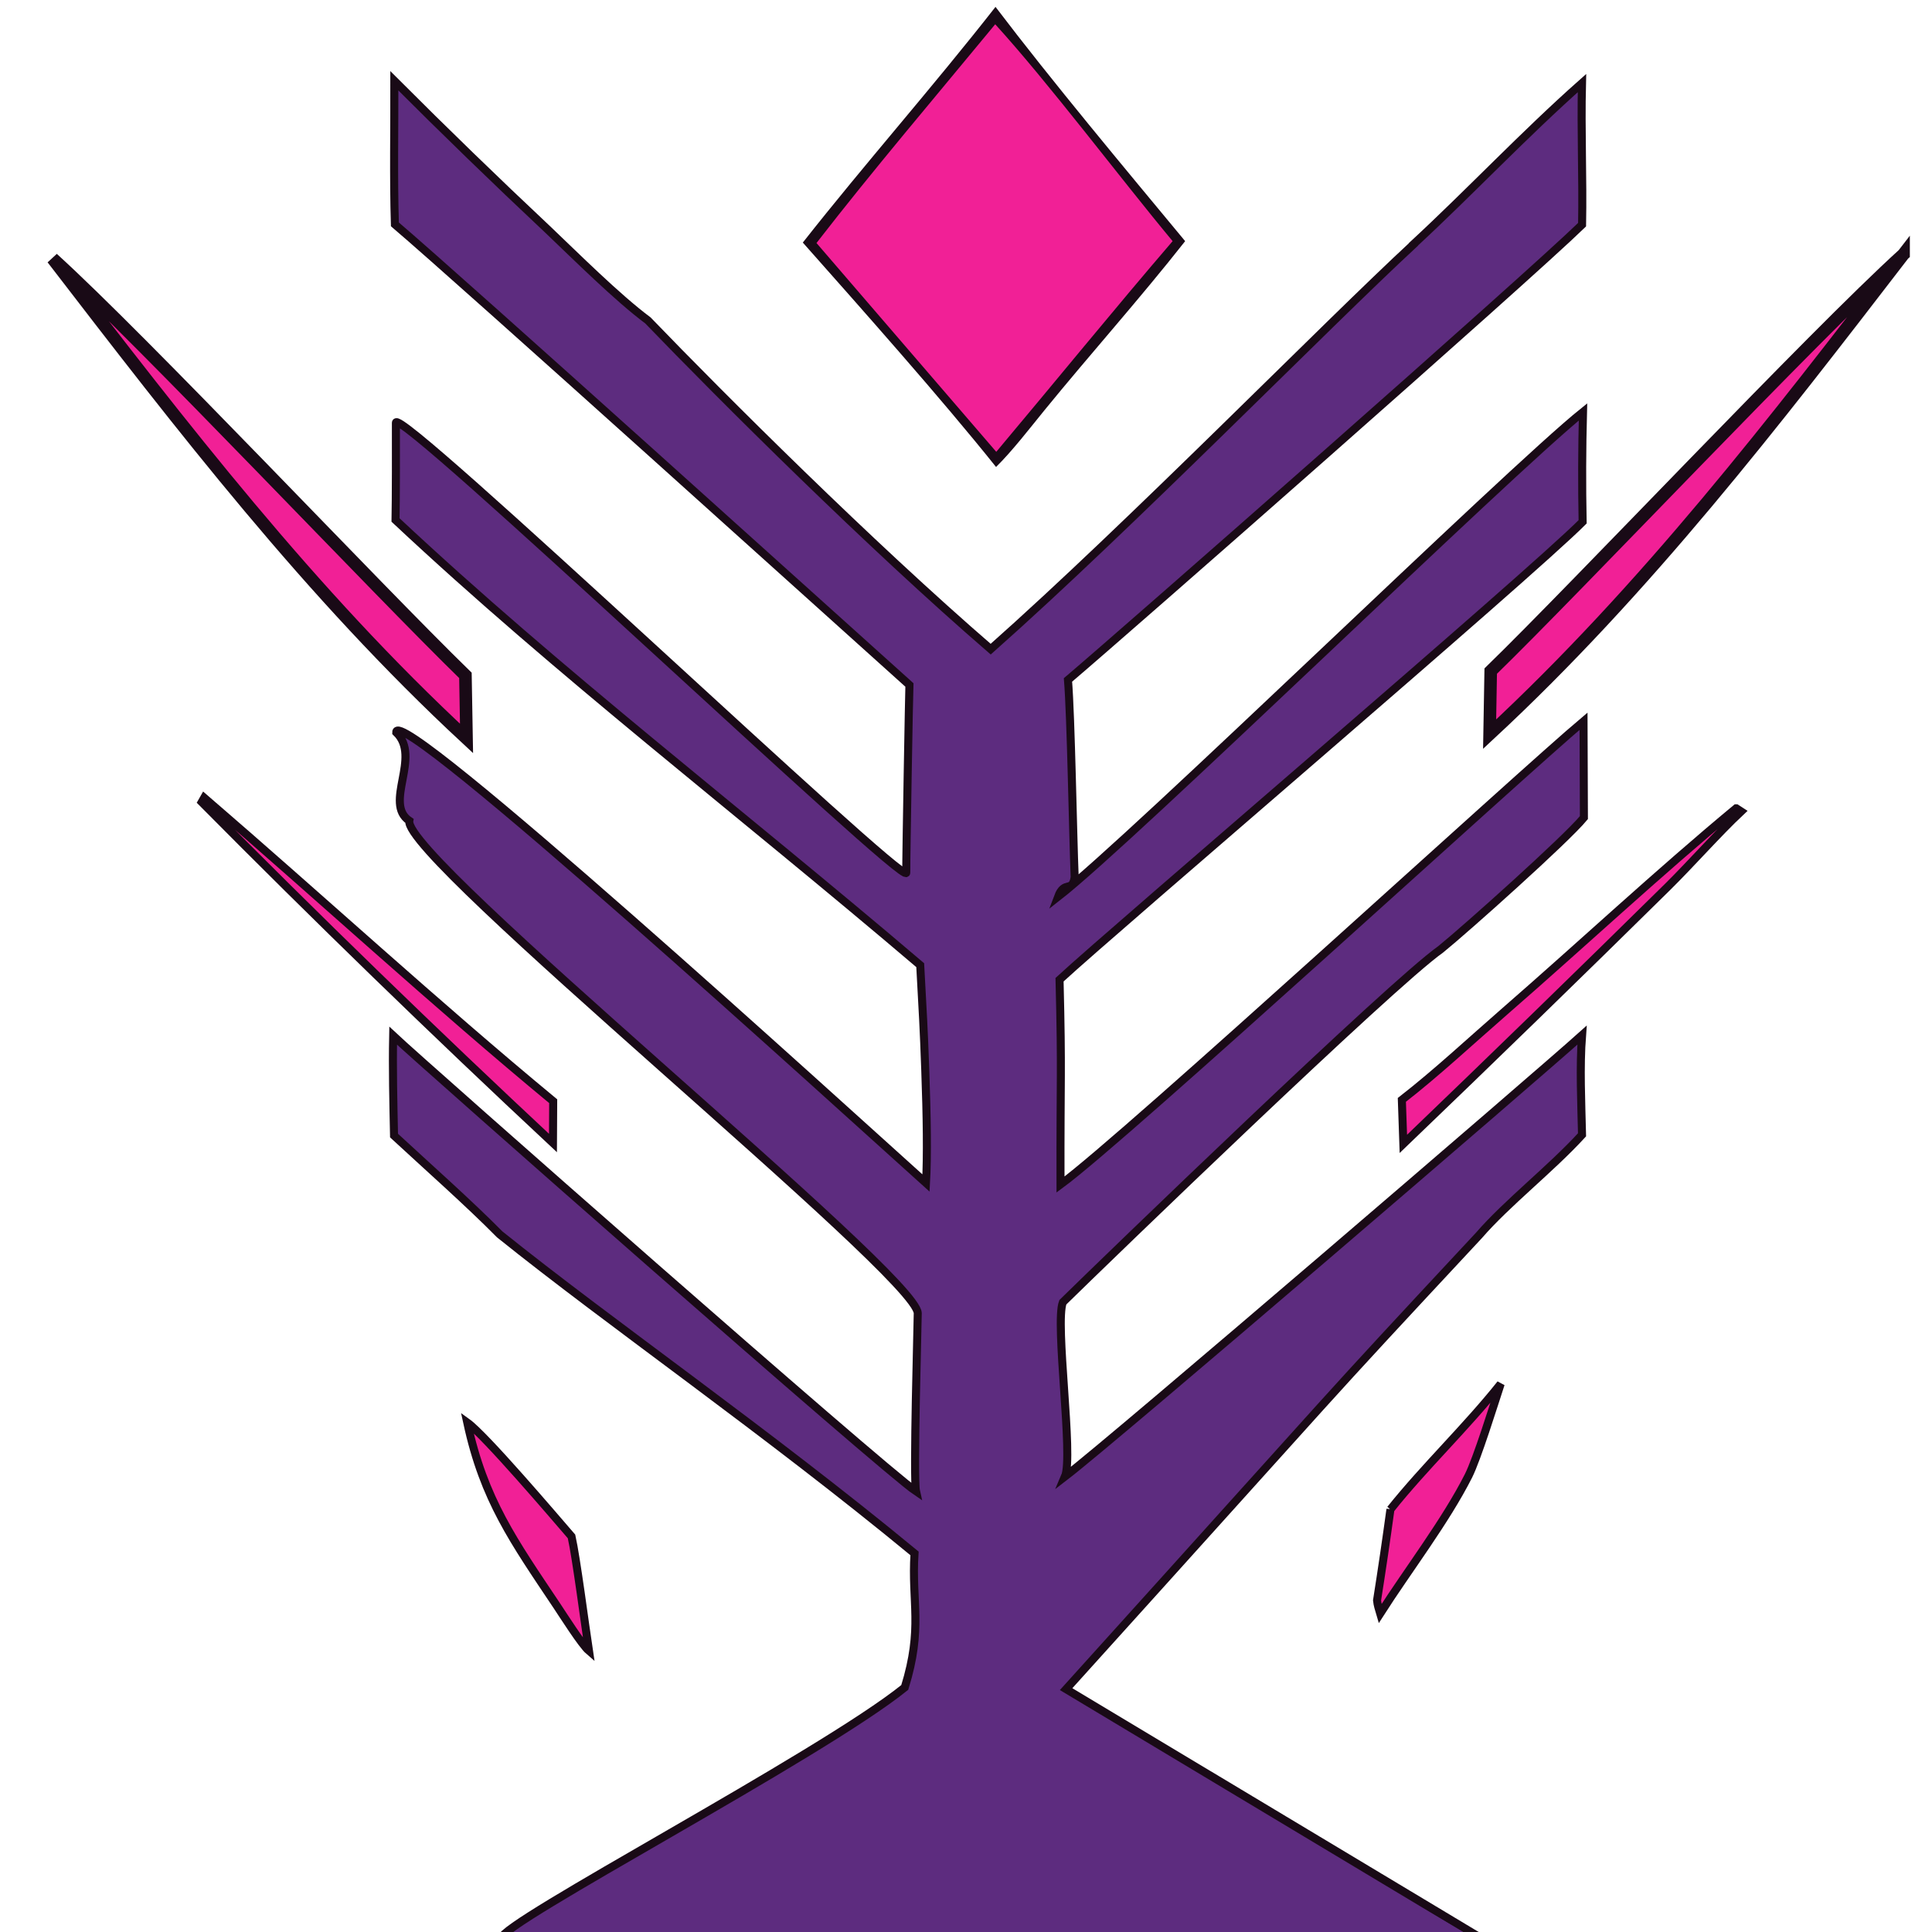
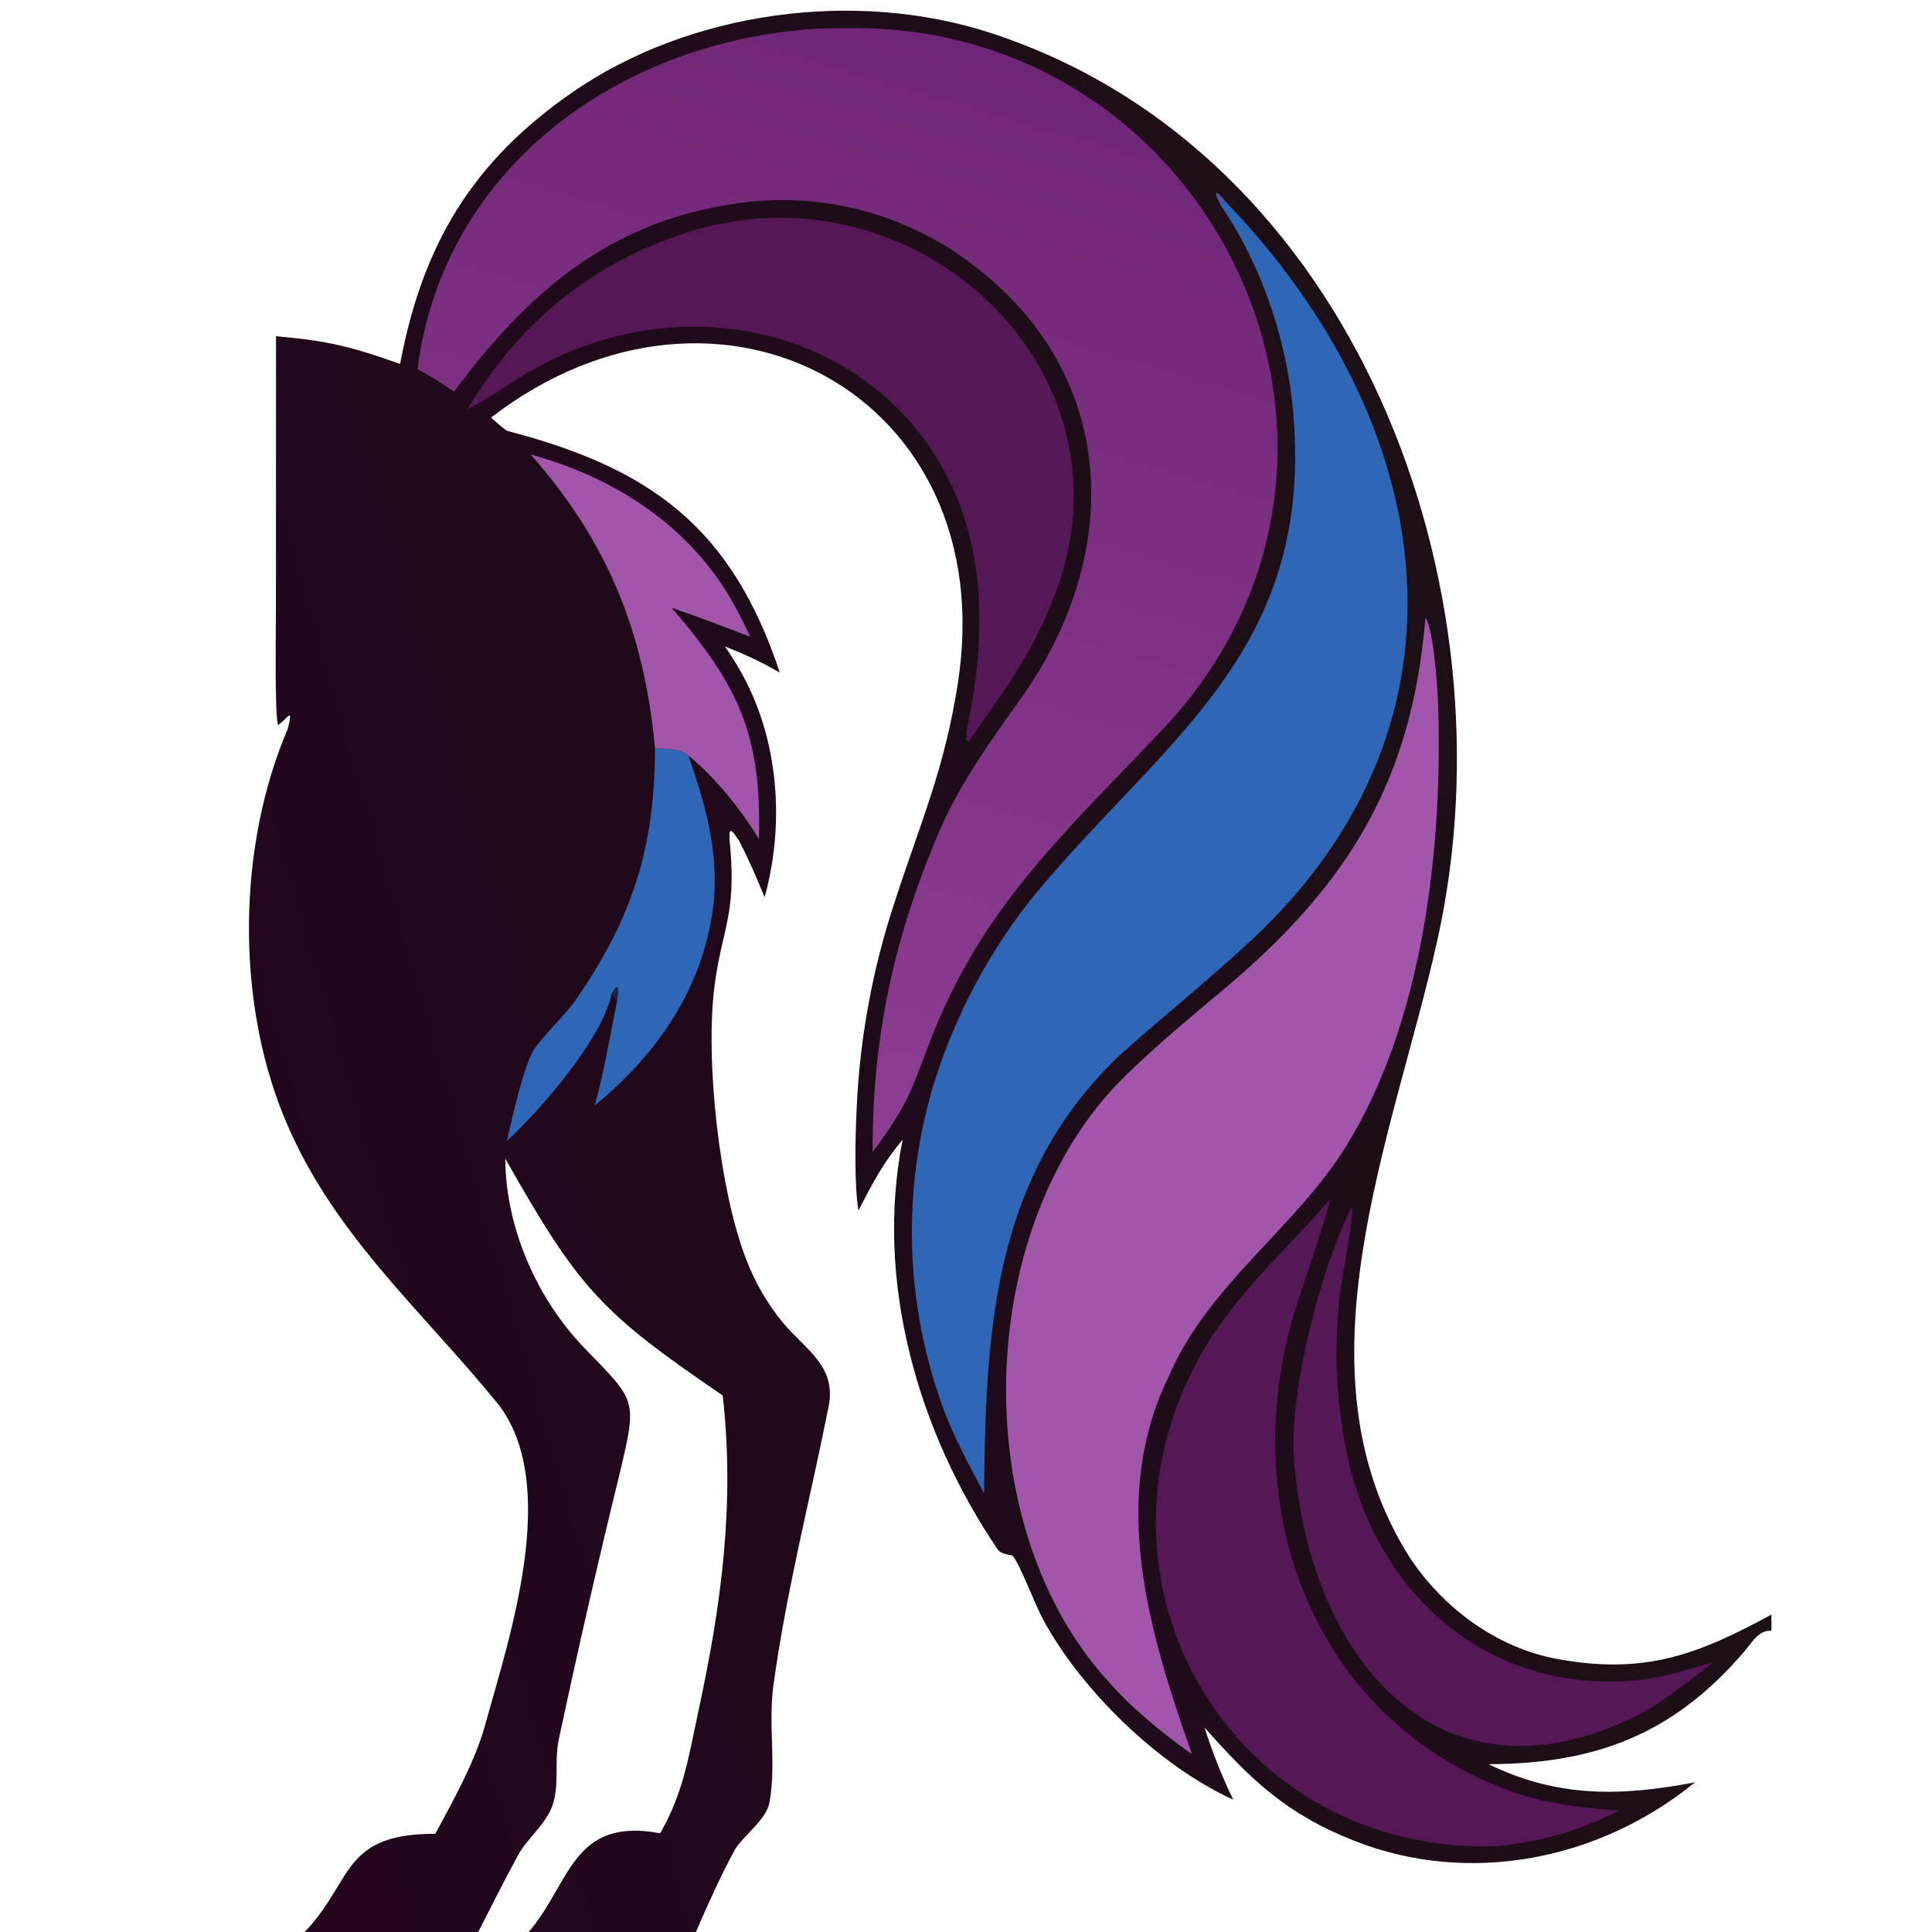
<svg xmlns="http://www.w3.org/2000/svg" width="48" height="48" viewBox="0 0 48 48" version="1.1" id="svg1">
  <defs id="defs1">
    <linearGradient id="gradient_1" gradientUnits="userSpaceOnUse" x1="578.408" y1="303.117" x2="533.74" y2="411.566" gradientTransform="matrix(0.07663228,0,0,0.07663228,-10.19523,-7.747748)">
      <stop offset="0" stop-color="#23150C" id="stop88" />
      <stop offset="1" stop-color="#191F2E" id="stop89" />
    </linearGradient>
    <linearGradient id="gradient_0" gradientUnits="userSpaceOnUse" x1="1199.458" y1="341.3" x2="1134.856" y2="369.594" gradientTransform="matrix(0.07627941,0,0,0.07627941,-61.59396,-5.528721)">
      <stop offset="0" stop-color="#191321" id="stop32" />
      <stop offset="1" stop-color="#23072E" id="stop33" />
    </linearGradient>
    <linearGradient id="gradient_2" gradientUnits="userSpaceOnUse" x1="520.777" y1="370.434" x2="522.473" y2="381.066" gradientTransform="matrix(0.101987,0,0,0.101987,-21.85373,-15.02305)">
      <stop offset="0" stop-color="#FDD3CA" stop-opacity="0.973" id="stop114" />
      <stop offset="1" stop-color="#F4C89E" id="stop115" />
    </linearGradient>
    <linearGradient id="gradient_2-3" gradientUnits="userSpaceOnUse" x1="520.777" y1="370.434" x2="522.473" y2="381.066" gradientTransform="matrix(0.101987,0,0,0.101987,-21.34228,-15.14519)">
      <stop offset="0" stop-color="#FDD3CA" stop-opacity="0.973" id="stop114-0" />
      <stop offset="1" stop-color="#F4C89E" id="stop115-4" />
    </linearGradient>
    <linearGradient id="gradient_0-7" gradientUnits="userSpaceOnUse" x1="903.216" y1="434.238" x2="1186.858" y2="338.743" gradientTransform="matrix(0.1025926,0,0,0.1025926,-83.63006,-15.30914)">
      <stop offset="0" stop-color="#0F55AA" id="stop1" />
      <stop offset="1" stop-color="#1972BD" id="stop2" />
    </linearGradient>
    <linearGradient id="gradient_1-6" gradientUnits="userSpaceOnUse" x1="1081.355" y1="436.789" x2="1053.929" y2="406.672" gradientTransform="matrix(0.1025926,0,0,0.1025926,-83.63006,-15.30914)">
      <stop offset="0" stop-color="#156AB8" id="stop12" />
      <stop offset="1" stop-color="#1D83D0" id="stop13" />
    </linearGradient>
    <linearGradient id="gradient_0-8" gradientUnits="userSpaceOnUse" x1="1335.248" y1="460.7" x2="1349.024" y2="465.609" gradientTransform="matrix(0.09156798,0,0,0.09156798,-101.1201,-10.68287)">
      <stop offset="0" stop-color="#C13CD1" id="stop102" />
      <stop offset="1" stop-color="#E562FB" id="stop103" />
    </linearGradient>
    <linearGradient id="gradient_0-9" gradientUnits="userSpaceOnUse" x1="1335.248" y1="460.7" x2="1349.024" y2="465.609" gradientTransform="translate(-1239.5,-341.666)">
      <stop offset="0" stop-color="#C13CD1" id="stop102-6" style="stop-color:#0a49d1;stop-opacity:1;" />
      <stop offset="1" stop-color="#E562FB" id="stop103-4" />
    </linearGradient>
    <linearGradient id="gradient_4" gradientUnits="userSpaceOnUse" x1="902.759" y1="397.447" x2="867.082" y2="399.927" gradientTransform="matrix(1.227713,0,0,1.227713,-957.2152,-440.3608)">
      <stop offset="0" stop-color="#FBB65E" stop-opacity="0.949" id="stop240" />
      <stop offset="1" stop-color="#FDC066" id="stop241" />
    </linearGradient>
    <linearGradient id="gradient_0-3" gradientUnits="userSpaceOnUse" x1="1402.607" y1="461.885" x2="1411.088" y2="464.749" gradientTransform="matrix(1.058194,0,0,1.058194,-1263.821,-335.0927)">
      <stop offset="0" stop-color="#DAB9EC" id="stop17" />
      <stop offset="1" stop-color="#ECD9F4" id="stop18" />
    </linearGradient>
    <linearGradient id="gradient_1-0" gradientUnits="userSpaceOnUse" x1="1069.684" y1="172.115" x2="1054.939" y2="160.331" gradientTransform="matrix(1.058194,0,0,1.058194,-1263.821,-335.0927)">
      <stop offset="0" stop-color="#E3C7ED" id="stop37" />
      <stop offset="1" stop-color="#F4EEF5" id="stop38" />
    </linearGradient>
    <linearGradient id="gradient_2-30" gradientUnits="userSpaceOnUse" x1="1116.579" y1="126.295" x2="1106.392" y2="112.364" gradientTransform="matrix(1.058194,0,0,1.058194,-1263.821,-335.0927)">
      <stop offset="0" stop-color="#D3AEE5" id="stop70" />
      <stop offset="1" stop-color="#F4EBF7" id="stop71" />
    </linearGradient>
    <linearGradient id="gradient_5" gradientUnits="userSpaceOnUse" x1="1430.044" y1="304.174" x2="1422.335" y2="305.433" gradientTransform="matrix(1.058194,0,0,1.058194,-1263.821,-335.0927)">
      <stop offset="0" stop-color="#EEDFF3" stop-opacity="0.988" id="stop242" />
      <stop offset="1" stop-color="#DFC5ED" id="stop243" />
    </linearGradient>
    <linearGradient id="gradient_0-0" gradientUnits="userSpaceOnUse" x1="1311.105" y1="194.708" x2="1327.373" y2="188.078" gradientTransform="matrix(0.9976352,0,0,0.9976352,-1257.73,-306.3225)">
      <stop offset="0" stop-color="#0E0916" id="stop29" />
      <stop offset="1" stop-color="#201D1B" id="stop30" />
    </linearGradient>
    <linearGradient id="gradient_0-4" gradientUnits="userSpaceOnUse" x1="1199.305" y1="567.824" x2="1069.469" y2="461.804" gradientTransform="matrix(0.9684706,0,0,0.9684706,-1158.657,-341.5482)">
      <stop offset="0" stop-color="#733A81" id="stop8" />
      <stop offset="1" stop-color="#A63A86" id="stop9" />
    </linearGradient>
    <linearGradient id="gradient_1-06" gradientUnits="userSpaceOnUse" x1="1237.724" y1="323.818" x2="1240.312" y2="345.268" gradientTransform="matrix(0.9684706,0,0,0.9684706,-1158.657,-341.5482)">
      <stop offset="0" stop-color="#6F1648" id="stop18-2" />
      <stop offset="1" stop-color="#9E2C67" id="stop19" />
    </linearGradient>
    <linearGradient id="gradient_0-34" gradientUnits="userSpaceOnUse" x1="667.152" y1="606.509" x2="665.508" y2="604.638" gradientTransform="matrix(0.7225411,0,0,0.7225411,-523.0441,-255.1287)">
      <stop offset="0" stop-color="black" stop-opacity="0.969" id="stop42" />
      <stop offset="1" stop-color="black" id="stop43" />
    </linearGradient>
    <linearGradient id="gradient_1-03" gradientUnits="userSpaceOnUse" x1="778.183" y1="484.728" x2="777.417" y2="483.661" gradientTransform="matrix(0.7225411,0,0,0.7225411,-523.0441,-255.1287)">
      <stop offset="0" stop-color="black" stop-opacity="0.953" id="stop44" />
      <stop offset="1" stop-color="black" stop-opacity="0.988" id="stop45" />
    </linearGradient>
    <linearGradient id="gradient_0-38" gradientUnits="userSpaceOnUse" x1="1314.32" y1="490.932" x2="1318.349" y2="497.14" gradientTransform="matrix(0.8170977,0,0,0.8170977,-883.6951,-291.9632)">
      <stop offset="0" stop-color="#25160B" id="stop39" />
      <stop offset="1" stop-color="#15191B" id="stop40" />
    </linearGradient>
    <linearGradient id="gradient_1-8" gradientUnits="userSpaceOnUse" x1="566.973" y1="496.731" x2="563.508" y2="501.925" gradientTransform="matrix(1.383574,0,0,1.383574,-713.493,-500.1967)">
      <stop offset="0" stop-color="#FDE08F" stop-opacity="0.965" id="stop26" />
      <stop offset="1" stop-color="#FAE091" id="stop27" />
    </linearGradient>
    <linearGradient id="gradient_0-6" gradientUnits="userSpaceOnUse" x1="1308.523" y1="513.395" x2="1318.701" y2="475.639" gradientTransform="matrix(1.372507,0,0,1.372507,-1865.249,-494.1221)">
      <stop offset="0" stop-color="#090308" id="stop10" />
      <stop offset="1" stop-color="#190217" id="stop11" />
    </linearGradient>
    <linearGradient id="gradient_0-49" gradientUnits="userSpaceOnUse" x1="1010.947" y1="647.521" x2="1012.218" y2="681.209" gradientTransform="matrix(0.07632861,0,0,0.07632861,-73.04625,-4.01332)">
      <stop offset="0" stop-color="#170B0D" id="stop6" />
      <stop offset="1" stop-color="#201120" id="stop7" />
    </linearGradient>
    <linearGradient id="gradient_1-1" gradientUnits="userSpaceOnUse" x1="1036.071" y1="622.98" x2="1036.151" y2="614.506" gradientTransform="matrix(0.07632861,0,0,0.07632861,-73.04625,-4.101708)">
      <stop offset="0" stop-color="#0F0008" id="stop12-0" />
      <stop offset="1" stop-color="#261226" id="stop13-7" />
    </linearGradient>
+     <linearGradient id="gradient_0-2" gradientUnits="userSpaceOnUse" x1="1056.295" y1="306.318" x2="708.306" y2="582.083" gradientTransform="matrix(0.08977841,0,0,0.08977841,-54.05354,-12.58909)">
+       <stop offset="0" stop-color="#1F1916" id="stop28" />
+       <stop offset="1" stop-color="#162128" id="stop29-2" />
+     </linearGradient>
+     <linearGradient id="gradient_1-5" gradientUnits="userSpaceOnUse" x1="1462.078" y1="337.103" x2="1030.986" y2="461.771" gradientTransform="matrix(0.08200017,0,0,0.08200017,-81.94089,-7.144677)">
+       <stop offset="0" stop-color="#1C0F16" id="stop40-2" />
+       <stop offset="1" stop-color="#23051E" id="stop41" />
+     </linearGradient>
+     <linearGradient id="gradient_2-9" gradientUnits="userSpaceOnUse" x1="1289.543" y1="100.768" x2="1198.254" y2="412.373" gradientTransform="matrix(0.08200017,0,0,0.08200017,-81.94089,-7.144677)">
+       <stop offset="0" stop-color="#702676" id="stop42-0" />
+       <stop offset="1" stop-color="#8D3D92" id="stop43-2" />
+     </linearGradient>
  </defs>
  <g id="layer1">
-     <g id="g12" transform="matrix(1.132735,0,0,1.132735,-2.489289,-6.209384)">
-       <path fill="#5d2c7f" d="m 33.199,10.84 c 1.24,-1.147 2.436,-2.419 3.697,-3.536 -0.026,1.057 0.022,2.087 0.002,3.106 -1.237,1.203 -9.953,8.862 -11.276,9.985 0.066,0.813 0.108,3.367 0.147,4.328 -0.055,0.347 -0.225,0.055 -0.365,0.428 1.64,-1.277 9.878,-9.322 11.514,-10.634 -0.021,0.803 -0.024,1.606 -0.008,2.41 -1.182,1.188 -10.238,8.902 -11.473,10.043 0.053,2.146 0.016,1.999 0.021,4.493 1.433,-1.051 10.105,-9.014 11.472,-10.162 l 0.008,2.114 c -0.392,0.477 -2.581,2.435 -3.141,2.889 -1.087,0.766 -7.326,6.797 -8.287,7.74 -0.179,0.449 0.236,3.383 0.046,3.824 1.081,-0.829 10.321,-8.766 11.341,-9.682 -0.053,0.702 -0.016,1.477 0,2.186 -0.689,0.753 -1.644,1.493 -2.262,2.207 -3.787,4.064 -2.48,2.673 -9.054,9.951 l 9.147,5.488 c -1.371,-0.03 -13.46,0.034 -21.531,-0.025 -0.05,-0.321 6.99,-4.004 8.845,-5.5 0.405,-1.307 0.145,-1.864 0.214,-2.94 -3.239,-2.672 -6.688,-5.059 -9.098,-6.997 -0.669,-0.678 -1.611,-1.513 -2.318,-2.167 -0.015,-0.73 -0.034,-1.461 -0.019,-2.191 0.701,0.659 10.747,9.508 11.468,9.994 -0.063,-0.276 0.04,-3.767 0.038,-3.907 -0.011,-0.837 -11.299,-9.981 -11.152,-10.8 -0.57,-0.386 0.274,-1.4 -0.287,-1.941 -0.018,-0.704 9.851,8.295 11.62,9.885 0.033,-0.586 0.02,-1.459 -0.016,-2.466 -0.036,-1.006 -0.051,-1.195 -0.111,-2.312 -4.021,-3.423 -7.926,-6.407 -11.508,-9.764 0.009,-0.401 0.01,-1.695 0.008,-2.133 -0.002,-0.438 11.196,10.21 11.194,9.871 -0.003,-0.339 0.063,-4.018 0.069,-4.12 -1.458,-1.308 -9.8,-8.837 -11.285,-10.102 -0.032,-1.005 -0.009,-2.134 -0.012,-3.149 1.101,1.102 2.219,2.186 3.354,3.252 0.631,0.6 1.53,1.498 2.207,2.003 1.642,1.704 4.869,4.921 7.519,7.211 3.072,-2.725 7.363,-7.111 9.273,-8.877 z" id="path1" style="stroke:#190a16;stroke-width:0.176;stroke-dasharray:none;stroke-opacity:1" />
-       <path fill="#190a16" d="m 24.033,5.633 c 1.24,1.634 2.842,3.549 4.159,5.138 -0.988,1.256 -2.075,2.469 -3.086,3.709 -0.305,0.375 -0.721,0.913 -1.062,1.244 -1.205,-1.508 -2.947,-3.465 -4.238,-4.922 1.376,-1.748 2.846,-3.405 4.227,-5.17 z" id="path4" style="stroke-width:0.076" />
-       <path fill="#f12096" d="m 3.351,11.152 c 2.005,1.822 7.124,7.265 9.055,9.143 l 0.024,1.383 C 8.998,18.495 6.186,14.837 3.351,11.152 Z" id="path27" style="stroke:#190a16;stroke-width:0.276;stroke-dasharray:none;stroke-opacity:1" />
-       <path fill="#f12096" d="m 24.026,6.014 c 1.177,1.293 2.717,3.345 3.891,4.757 -1.29,1.502 -2.588,3.098 -3.868,4.621 L 20.106,10.812 C 21.339,9.219 22.74,7.574 24.026,6.014 Z" id="path5" style="stroke-width:0.076" />
-       <path fill="#5d2c7f" d="m 14.486,47.344 c 0.44,0.087 1.711,0.058 2.223,0.056 l 3.972,-0.015 c 4.163,-0.014 8.627,0.08 12.753,-0.031 l 0.979,0.577 -0.992,0.009 -19.942,0.005 c 0.34,-0.193 0.676,-0.393 1.006,-0.601 z" id="path10" style="stroke-width:0.076" />
-       <path fill="#f12096" d="m 40.279,23.21 0.107,0.069 c -0.506,0.475 -1.093,1.143 -1.618,1.661 -1.917,1.89 -3.847,3.767 -5.79,5.631 l -0.033,-0.965 c 0.762,-0.592 1.522,-1.302 2.253,-1.938 1.687,-1.468 3.362,-3.033 5.08,-4.458 z" id="path18" style="stroke:#190a16;stroke-width:0.176;stroke-dasharray:none;stroke-opacity:1" />
-       <path fill="#f12096" d="m 6.676,22.979 c 2.529,2.177 5.108,4.551 7.655,6.656 l -0.005,0.917 C 11.71,28.11 9.141,25.616 6.622,23.074 Z" id="path21" style="stroke:#190a16;stroke-width:0.176;stroke-dasharray:none;stroke-opacity:1" />
-       <path fill="#f12096" d="m 32.695,38.587 c 0.754,-0.943 1.65,-1.789 2.418,-2.752 -0.151,0.459 -0.517,1.641 -0.707,2.018 -0.498,0.986 -1.329,2.069 -1.936,3.018 -0.031,-0.106 -0.058,-0.178 -0.069,-0.288 0.105,-0.665 0.203,-1.33 0.294,-1.997 z" id="path30" style="stroke:#190a16;stroke-width:0.176;stroke-dasharray:none;stroke-opacity:1" />
-       <path fill="#f12096" d="m 12.445,36.681 c 0.396,0.284 1.905,2.057 2.288,2.5 0.104,0.459 0.299,1.963 0.382,2.509 C 14.959,41.556 14.548,40.906 14.409,40.698 13.466,39.286 12.813,38.382 12.445,36.681 Z" id="path35" style="stroke:#190a16;stroke-width:0.176;stroke-dasharray:none;stroke-opacity:1" />
-       <path fill="#f12096" d="m 43.949,11.058 c -2.005,1.822 -7.124,7.265 -9.055,9.143 l -0.024,1.383 c 3.431,-3.184 6.244,-6.842 9.079,-10.527 z" id="path27-8" style="stroke:#190a16;stroke-width:0.276;stroke-dasharray:none;stroke-opacity:1" />
-     </g>
+     <path fill="url(#gradient_1)" d="M 9.94,9.042 C 10.496,6.089 11.723,4.022 14.221,2.293 c 2.927,-2.025 7.052,-2.572 10.421,-1.465 9.037,2.969 13.012,13.752 11.075,22.504 -1.082,4.89 -3.647,10.68 -0.706,15.341 0.83,1.272 2.176,2.271 3.689,2.546 2.156,0.393 3.476,-0.105 5.311,-1.106 v 0.401 c -0.321,-0.015 -0.465,0.271 -0.667,0.508 -1.768,2.072 -3.711,2.8 -6.362,2.808 1.729,0.843 3.292,0.799 5.129,0.452 -2.362,1.929 -5.597,2.578 -8.451,1.457 -1.683,-0.66 -2.572,-1.506 -3.734,-2.821 0.194,0.615 0.432,1.215 0.714,1.795 -1.845,-0.84 -3.774,-2.713 -4.731,-4.489 -0.208,-0.388 -0.561,-1.345 -0.753,-1.578 -0.116,-0.021 -0.297,-0.045 -0.367,-0.149 -1.981,-2.916 -3.064,-6.668 -2.362,-10.186 -0.495,0.593 -0.748,1.086 -1.1,1.765 -0.105,-0.654 -0.078,-1.819 -0.045,-2.507 0.075,-1.763 0.396,-3.507 0.953,-5.181 0.645,-1.985 1.228,-3.269 1.561,-5.401 1.119,-7.152 -5.936,-10.968 -11.596,-6.613 0.058,0.054 0.353,0.318 0.417,0.335 3.556,0.929 5.558,2.391 6.758,6.002 -0.494,-0.283 -0.842,-0.443 -1.367,-0.651 0.145,0.204 0.278,0.415 0.399,0.633 0.944,1.669 1.096,3.769 0.59,5.598 -0.211,-0.514 -0.382,-0.908 -0.633,-1.403 l -0.03,-0.038 c -0.047,-0.062 -0.102,-0.178 -0.178,-0.207 -0.063,0.018 -0.017,0.364 -0.011,0.428 0.141,1.696 -0.211,2.009 -0.394,3.435 -0.235,1.83 0.125,5.093 0.791,6.789 0.215,0.563 0.519,1.088 0.9,1.555 0.58,0.697 1.346,1.084 1.144,2.099 -0.46,2.307 -1.049,4.575 -1.369,6.91 -0.137,1.004 0.075,1.941 -0.099,2.919 -0.076,0.422 -0.614,0.803 -0.841,1.143 -0.397,0.716 -0.77,1.578 -1.097,2.327 l -4.297,0.016 c 1.299,-1.214 1.162,-3.157 3.519,-2.717 0.584,-1.018 0.707,-1.911 0.953,-3.049 0.57,-2.644 0.904,-5.124 0.601,-7.828 -3.046,-2.075 -3.569,-2.651 -5.403,-5.885 0.007,1.71 0.788,3.486 1.96,4.699 1.294,1.339 1.323,1.255 0.894,3.079 -0.543,2.21 -1.05,4.428 -1.524,6.653 -0.114,0.546 0.015,1.072 -0.141,1.592 -0.144,0.486 -0.642,0.862 -0.871,1.282 -0.376,0.693 -0.74,1.422 -1.1,2.127 -0.856,0.089 -3.458,0.025 -4.457,0.03 1.523,-1.364 1.012,-2.69 3.501,-2.687 0.46,-0.855 1.013,-1.836 1.258,-2.775 0.593,-2.137 1.856,-5.913 0.296,-7.909 -1.923,-2.364 -4.152,-4.255 -5.331,-7.172 -1.177,-2.911 -1.133,-6.693 0.115,-9.606 0.135,-0.56 8.2e-4,-0.253 -0.246,-0.081 -0.086,-0.277 -0.051,-2.436 -0.051,-2.906 l 0.002,-6.758 C 8.149,8.468 8.716,8.607 9.94,9.042 Z" id="path41" style="fill:url(#gradient_1-5);stroke-width:0.082" />
+     <path fill="url(#gradient_2)" d="m 19.822,0.752 c 0.327,-0.051 0.745,-0.041 1.085,-0.05 9.201,-0.258 14.394,10.588 8.002,17.395 -1.433,1.526 -3.105,3.112 -4.297,4.882 -0.57,0.845 -1.049,1.749 -1.428,2.695 -0.574,1.474 -0.544,1.634 -1.504,2.952 -0.014,-2.868 0.54,-5.367 1.667,-7.998 0.532,-1.213 1.258,-2.21 2.019,-3.279 C 27.899,13.79 27.834,9.317 24.12,6.541 22.44,5.272 20.318,4.739 18.238,5.063 15.102,5.525 13.092,7.295 11.279,9.732 10.961,9.502 10.713,9.363 10.374,9.17 10.99,4.317 15.135,1.211 19.822,0.752 Z" id="path43" style="fill:url(#gradient_2-9);stroke-width:0.082" />
+     <path fill="#2f66b6" d="m 30.337,5.113 0.102,-0.113 c 5.253,5.442 6.528,12.875 0.659,18.352 -1.065,0.993 -2.18,1.882 -3.263,2.85 -2.852,2.704 -3.29,6.072 -3.37,9.79 l -0.017,1.111 c -0.369,-0.698 -0.727,-1.351 -1.006,-2.092 -0.957,-2.594 -1.043,-5.429 -0.244,-8.076 0.534,-1.727 1.435,-3.419 2.593,-4.805 3.043,-3.643 6.575,-5.818 6.378,-11.203 C 32.121,9.201 31.675,7.509 30.866,5.984 30.713,5.692 30.522,5.389 30.337,5.113 Z" id="path44" style="stroke-width:0.082" />
+     <path fill="#a155ab" d="m 35.415,15.347 c 0.199,0.272 0.299,1.71 0.313,2.118 0.125,3.573 -0.367,7.904 -2.272,10.993 -1.271,2.063 -3.436,3.446 -4.422,5.746 -1.48,3.044 -0.498,6.321 0.58,9.378 -0.576,-0.403 -1.122,-0.848 -1.632,-1.333 -0.229,-0.23 -0.448,-0.469 -0.658,-0.716 -3.233,-3.829 -3.067,-10.742 0.295,-14.453 0.868,-0.92 1.911,-1.761 2.876,-2.578 3.064,-2.595 4.587,-5.165 4.92,-9.155 z" id="path45" style="stroke-width:0.082" />
+     <path fill="#561756" d="m 11.616,10.169 c 1.293,-2.204 3.24,-3.757 5.704,-4.466 5.494,-1.581 11.025,3.504 8.886,9.08 -0.517,1.36 -1.184,2.288 -2.013,3.454 l -0.123,0.184 -0.063,-0.027 0.01,-0.256 c 0.233,-1.147 0.338,-1.917 0.307,-3.084 C 24.167,9.221 18.182,6.451 13.284,9.16 12.745,9.458 12.152,9.897 11.616,10.169 Z" id="path46" style="stroke-width:0.082" />
+     <path fill="#561756" d="m 33.037,29.805 c 0.023,0.129 -0.723,2.307 -0.836,2.663 -1.474,4.695 0.207,9.917 4.946,11.886 1.078,0.448 1.918,0.532 3.075,0.633 -1.073,0.529 -1.812,0.734 -2.983,0.878 -6.633,0.26 -10.603,-6.602 -7.384,-12.245 0.852,-1.494 2.076,-2.525 3.182,-3.814 z" id="path47" style="stroke-width:0.082" />
+     <path fill="#561756" d="m 33.583,29.982 c 0.065,0.196 -0.254,1.833 -0.301,2.237 -0.151,1.363 -0.076,2.741 0.221,4.079 0.825,3.568 3.765,5.922 7.472,5.409 0.481,-0.067 1.082,-0.28 1.579,-0.396 -0.599,0.452 -1.002,0.791 -1.648,1.191 -5.1,2.707 -8.395,-1.261 -8.758,-6.274 -0.121,-1.656 0.668,-4.73 1.434,-6.246 z" id="path48" style="stroke-width:0.082" />
+     <path fill="#2f66b6" d="m 16.274,18.591 c 0.305,0.018 0.583,-0.002 0.83,0.179 0.451,1.309 0.808,2.561 0.586,3.963 -0.307,1.939 -1.415,3.507 -2.915,4.733 0.26,-0.954 0.36,-1.64 0.556,-2.594 L 15.198,24.676 c -0.214,1.121 -1.784,2.91 -2.606,3.675 0.135,-0.58 0.38,-1.692 0.628,-2.199 0.133,-0.271 0.846,-0.963 1.083,-1.306 1.419,-2.061 1.963,-3.781 1.97,-6.254 z" id="path49" style="stroke-width:0.082" />
+     <path fill="#1b2242" d="m 15.198,24.676 c 0.035,-0.047 0.08,-0.132 0.129,-0.16 0.066,0.02 0.011,0.298 0.004,0.357 z" id="path50" style="stroke-width:0.082" />
+     <path fill="#a155ab" d="m 13.186,11.293 c 2.066,0.561 3.933,1.761 5.009,3.653 0.16,0.286 0.309,0.578 0.446,0.876 -0.654,-0.252 -1.289,-0.498 -1.955,-0.722 1.646,1.909 2.244,3.138 2.169,5.748 -0.441,-0.733 -1.087,-1.535 -1.751,-2.077 -0.247,-0.181 -0.525,-0.162 -0.83,-0.179 -0.266,-2.866 -1.164,-5.119 -3.088,-7.298 z" id="path51" style="stroke-width:0.082" />
+     <path fill="#4d56a6" d="M 30.337,5.113 C 30.153,4.79 30.174,4.651 30.439,5 Z" id="path52" style="stroke-width:0.082" />
+     <path fill="#f9f9f9" fill-opacity="0.02" d="m 18.146,21.07 c -0.006,-0.064 -0.052,-0.411 0.011,-0.428 0.076,0.029 0.131,0.146 0.178,0.207 l 0.03,0.038 z" id="path72" style="stroke-width:0.082" />
+     <path fill="#f9f9f9" fill-opacity="0.016" d="m 6.909,18.018 c 0.247,-0.173 0.381,-0.48 0.246,0.081 z" id="path73" style="stroke-width:0.082" />
  </g>
</svg>
